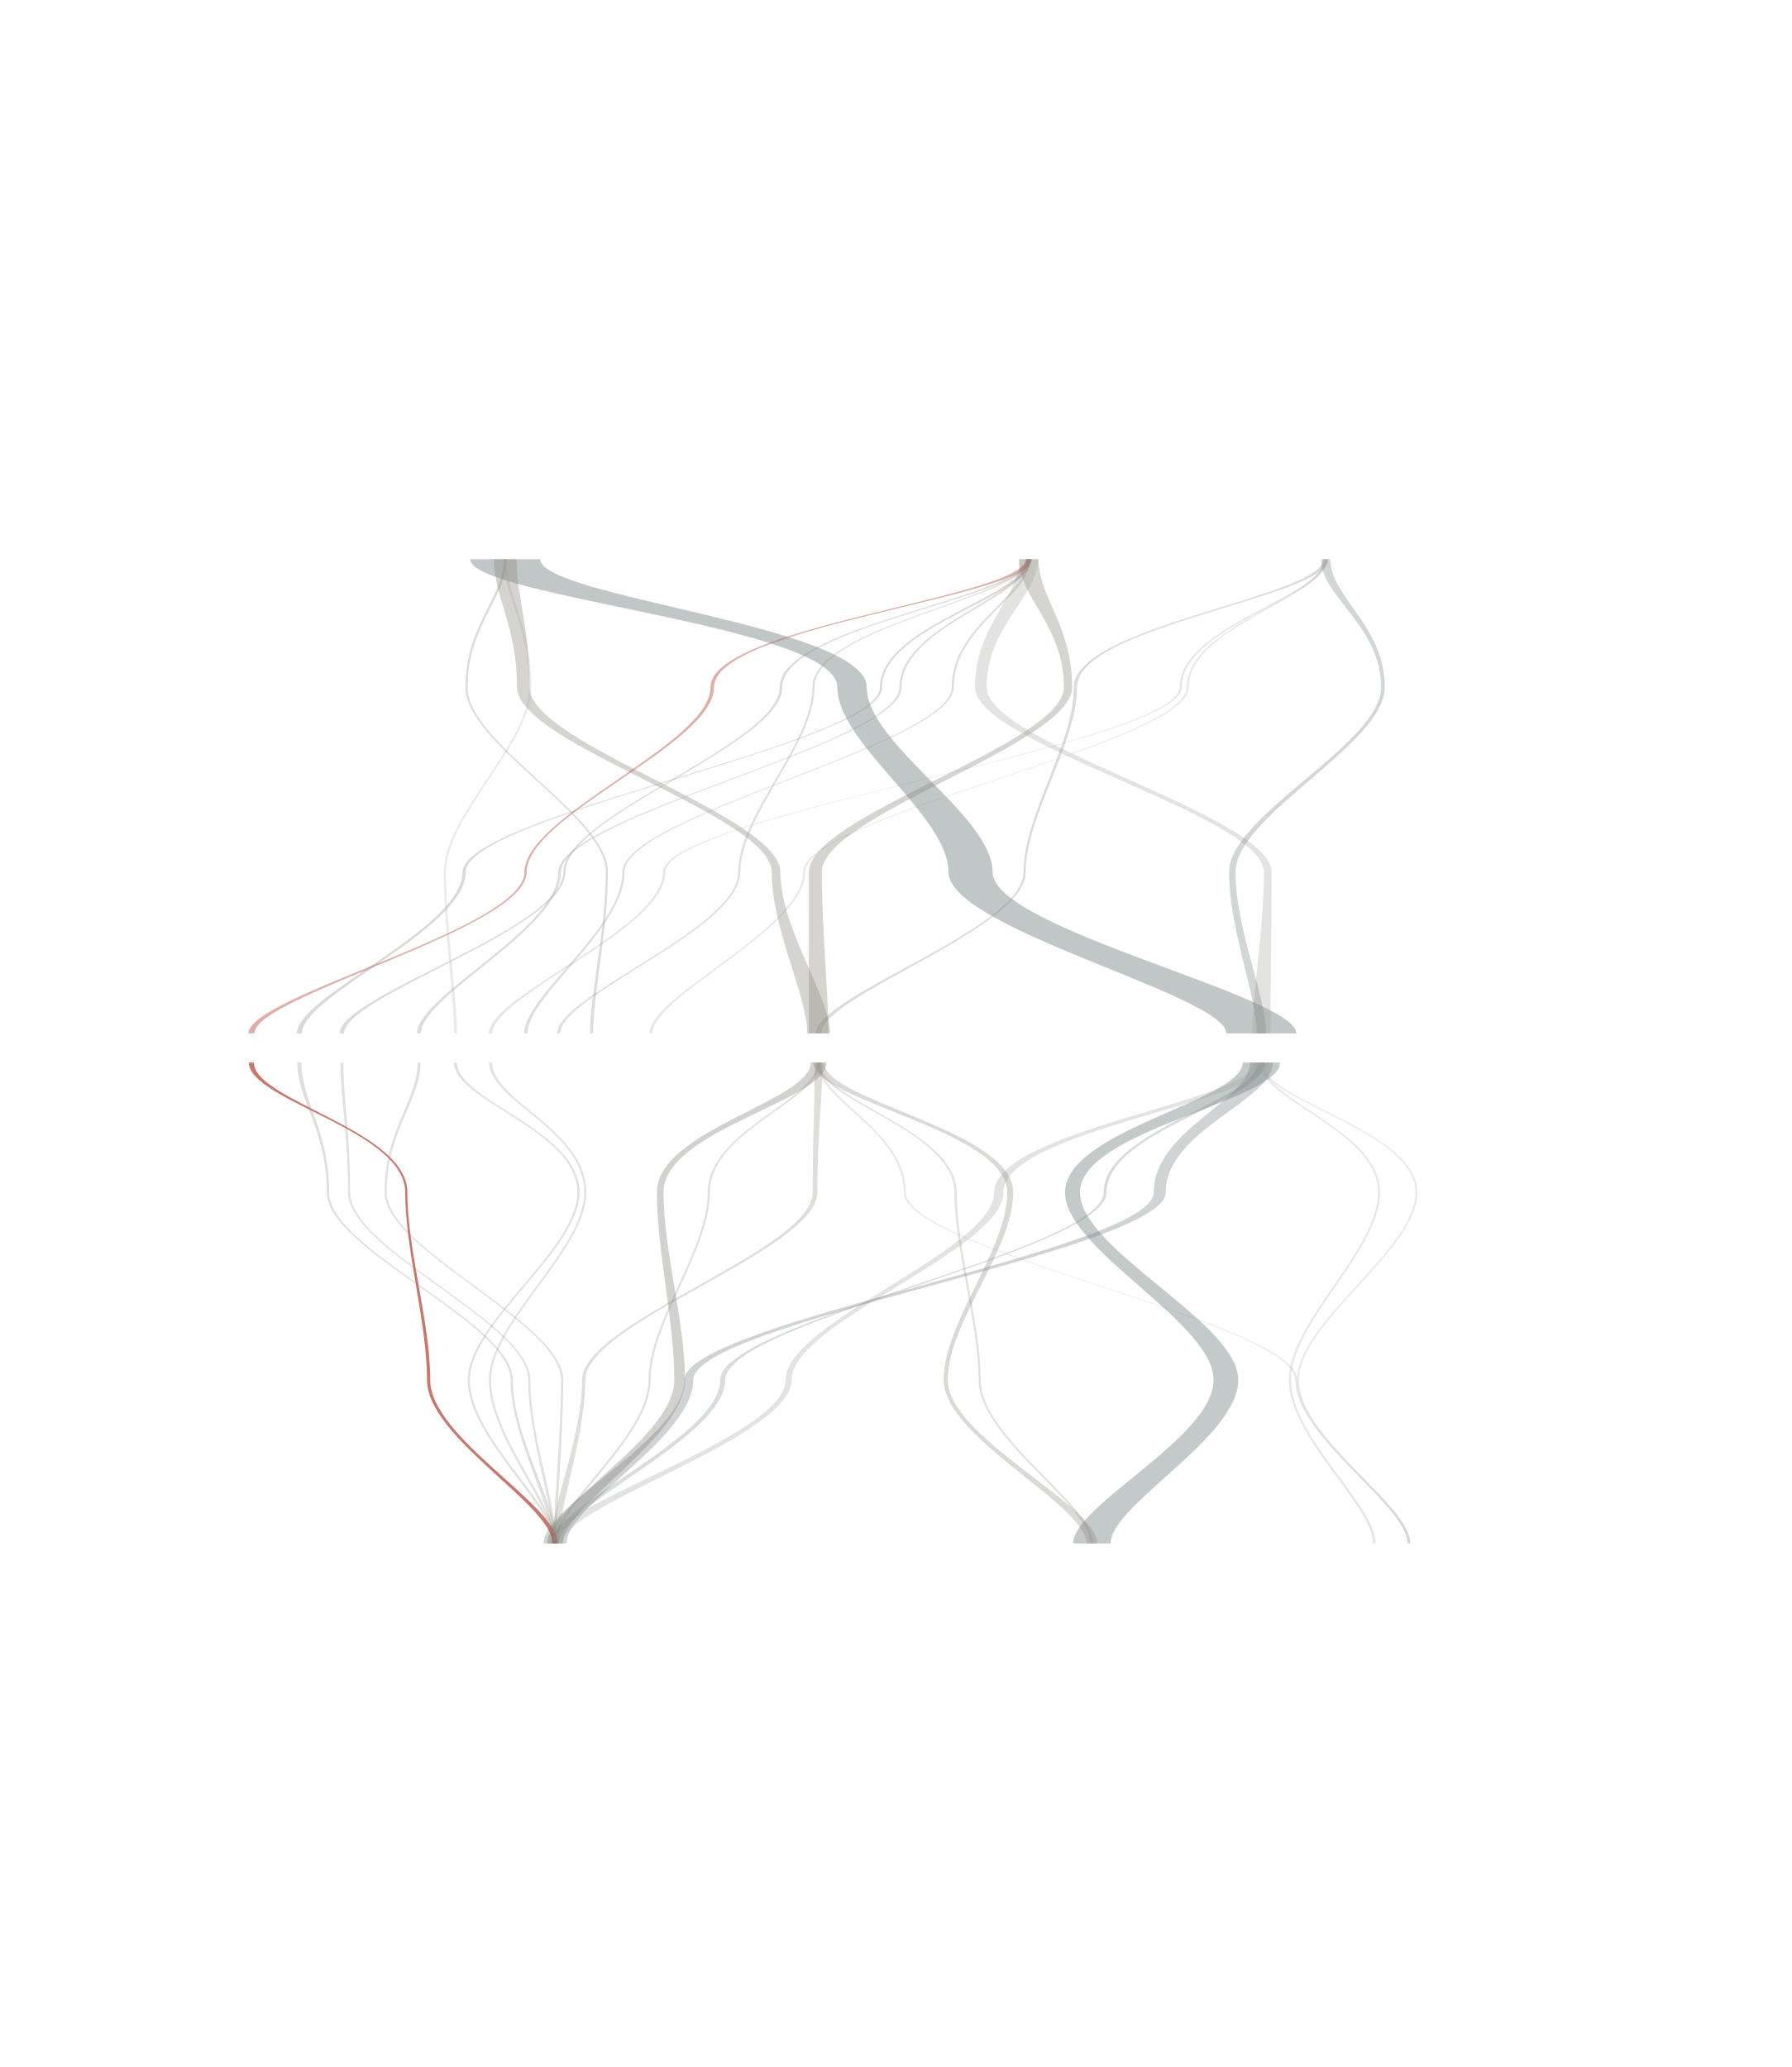
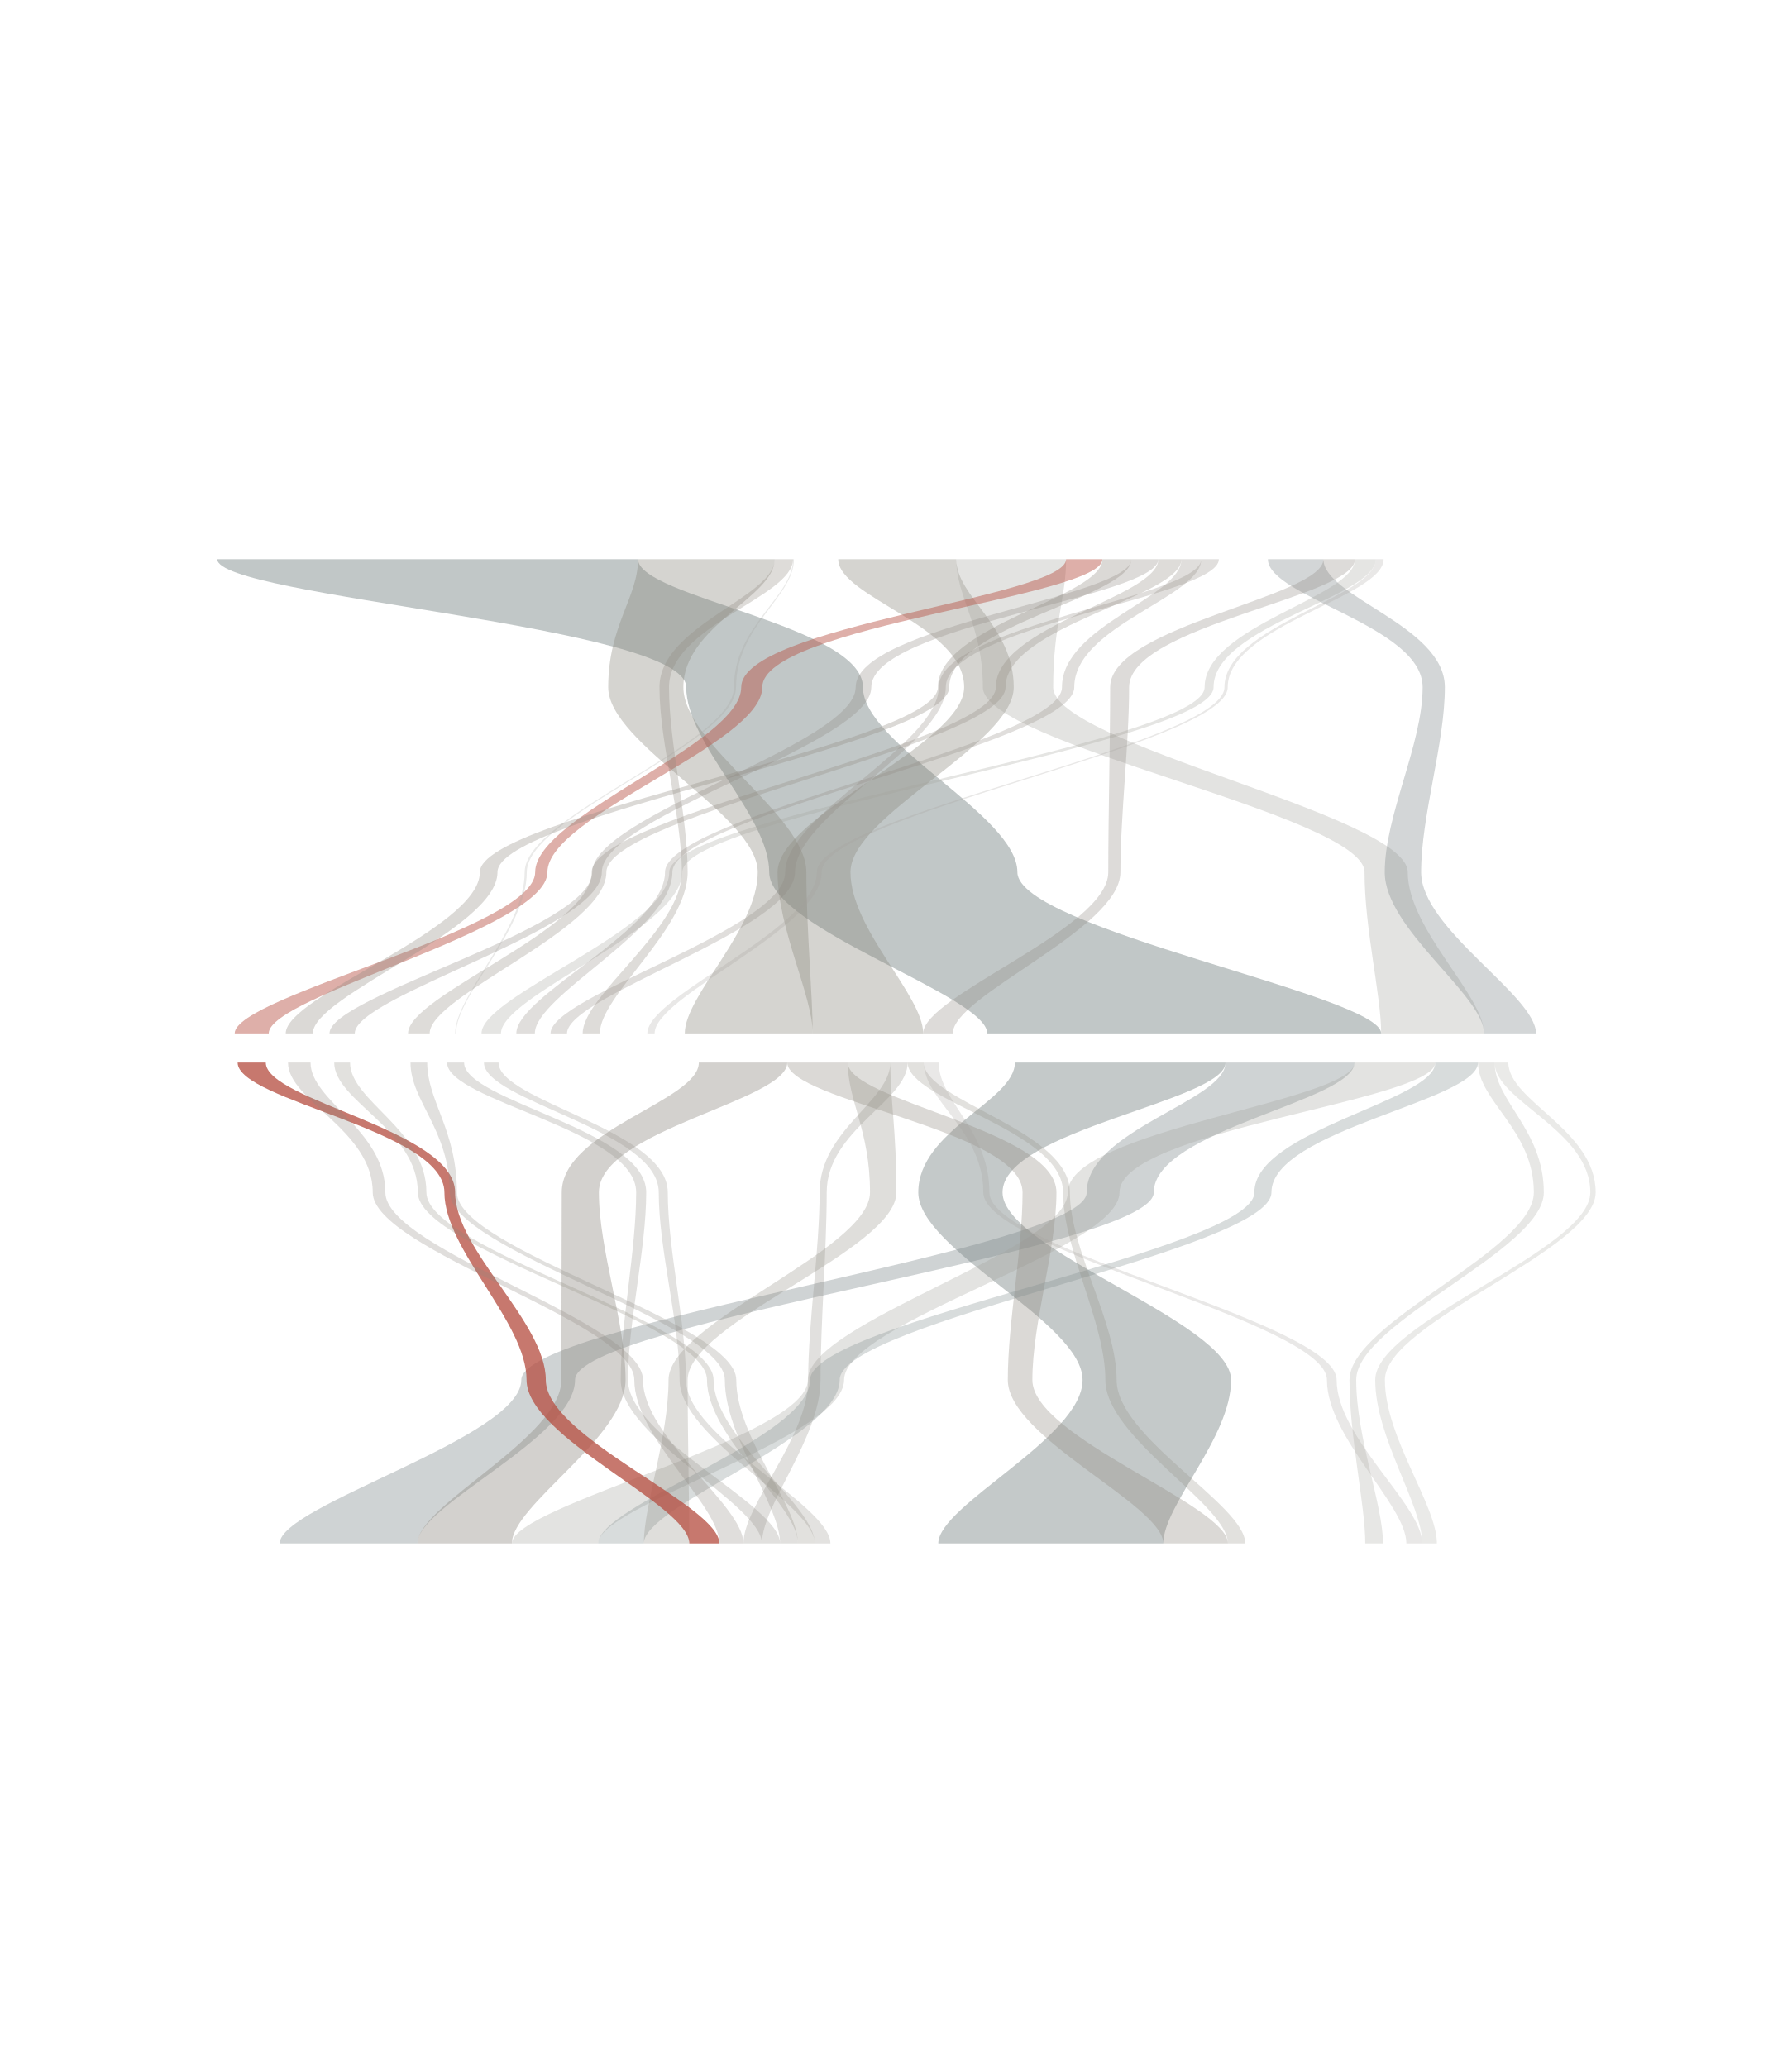
<svg xmlns="http://www.w3.org/2000/svg" width="2950" height="3404.3" viewBox="0 0 2950 3404.3">
  <g id="fluid-source-office">
-     <path d="M 774.36 921 C 774.36 983.48, 1378.84 1030.34, 1378.84 1131.87 C 1378.84 1225.59, 1561.89 1342.74, 1561.89 1436.46 C 1561.89 1530.18, 2019.36 1639.52, 2019.36 1702 L 2134.64 1702 C 2134.64 1639.52, 1634.51 1530.18, 1634.51 1436.46 C 1634.51 1342.74, 1427.26 1225.59, 1427.26 1131.87 C 1427.26 1030.34, 889.64 983.48, 889.64 921 Z" fill="#7E898A" fill-opacity="0.48" />
-     <path d="M 813.28 921 C 813.28 983.48, 851.35 1030.34, 851.35 1131.87 C 851.35 1225.59, 1270.81 1342.74, 1270.81 1436.46 C 1270.81 1530.18, 1329.28 1639.52, 1329.28 1702 L 1366.72 1702 C 1366.72 1639.52, 1285.03 1530.18, 1285.03 1436.46 C 1285.03 1342.74, 871.93 1225.59, 871.93 1131.87 C 871.93 1030.34, 850.72 983.48, 850.72 921 Z" fill="#8D887F" fill-opacity="0.36" />
-     <path d="M 1677.83 921 C 1677.83 983.48, 1751.87 1030.34, 1751.87 1131.87 C 1751.87 1225.59, 1331.91 1342.74, 1331.91 1436.46 C 1331.91 1530.18, 1331.83 1639.52, 1331.83 1702 L 1364.17 1702 C 1364.17 1639.52, 1353.25 1530.18, 1353.25 1436.46 C 1353.25 1342.74, 1765.45 1225.59, 1765.45 1131.87 C 1765.45 1030.34, 1710.17 983.48, 1710.17 921 Z" fill="#8D887F" fill-opacity="0.36" />
-     <path d="M 1678.95 921 C 1678.95 983.48, 1605.44 1030.34, 1605.44 1131.87 C 1605.44 1225.59, 2081.24 1342.74, 2081.24 1436.46 C 2081.24 1530.18, 2061.95 1639.52, 2061.95 1702 L 2092.05 1702 C 2092.05 1639.52, 2093.88 1530.18, 2093.88 1436.46 C 2093.88 1342.74, 1624.7 1225.59, 1624.7 1131.87 C 1624.7 1030.34, 1709.05 983.48, 1709.05 921 Z" fill="#A2A19B" fill-opacity="0.3" />
-     <path d="M 2175.39 921 C 2175.39 983.48, 2274.22 1030.34, 2274.22 1131.87 C 2274.22 1225.59, 2023.86 1342.74, 2023.86 1436.46 C 2023.86 1530.18, 2069.39 1639.52, 2069.39 1702 L 2084.61 1702 C 2084.61 1639.52, 2034.5 1530.18, 2034.5 1436.46 C 2034.5 1342.74, 2280.3 1225.59, 2280.3 1131.87 C 2280.3 1030.34, 2190.61 983.48, 2190.61 921 Z" fill="#7E898A" fill-opacity="0.34" />
-     <path d="M 1689.03 921 C 1689.03 983.48, 1169.92 1030.34, 1169.92 1131.87 C 1169.92 1225.59, 863.61 1342.74, 863.61 1436.46 C 863.61 1530.18, 409.03 1639.52, 409.03 1702 L 418.97 1702 C 418.97 1639.52, 867.19 1530.18, 867.19 1436.46 C 867.19 1342.74, 1175.68 1225.59, 1175.68 1131.87 C 1175.68 1030.34, 1698.97 983.48, 1698.97 921 Z" fill="#B75245" fill-opacity="0.46" />
-     <path d="M 1690.04 921 C 1690.04 983.48, 1448.96 1030.34, 1448.96 1131.87 C 1448.96 1225.59, 761.6 1342.74, 761.6 1436.46 C 761.6 1530.18, 489.04 1639.52, 489.04 1702 L 496.96 1702 C 496.96 1639.52, 766.76 1530.18, 766.76 1436.46 C 766.76 1342.74, 1452.46 1225.59, 1452.46 1131.87 C 1452.46 1030.34, 1697.96 983.48, 1697.96 921 Z" fill="#8D887F" fill-opacity="0.32" />
-     <path d="M 1690.31 921 C 1690.31 983.48, 1283.87 1030.34, 1283.87 1131.87 C 1283.87 1225.59, 927.53 1342.74, 927.53 1436.46 C 927.53 1530.18, 559.31 1639.52, 559.31 1702 L 566.69 1702 C 566.69 1639.52, 931.03 1530.18, 931.03 1436.46 C 931.03 1342.74, 1288.15 1225.59, 1288.15 1131.87 C 1288.15 1030.34, 1697.69 983.48, 1697.69 921 Z" fill="#8D887F" fill-opacity="0.3" />
-     <path d="M 1690.83 921 C 1690.83 983.48, 1481.09 1030.34, 1481.09 1131.87 C 1481.09 1225.59, 919.37 1342.74, 919.37 1436.46 C 919.37 1530.18, 686.83 1639.52, 686.83 1702 L 693.17 1702 C 693.17 1639.52, 923.67 1530.18, 923.67 1436.46 C 923.67 1342.74, 1484.59 1225.59, 1484.59 1131.87 C 1484.59 1030.34, 1697.17 983.48, 1697.17 921 Z" fill="#8D887F" fill-opacity="0.29" />
-     <path d="M 829.49 921 C 829.49 983.48, 766.43 1030.34, 766.43 1131.87 C 766.43 1225.59, 997.59 1342.74, 997.59 1436.46 C 997.59 1530.18, 971.49 1639.52, 971.49 1702 L 976.51 1702 C 976.51 1639.52, 1001.09 1530.18, 1001.09 1436.46 C 1001.09 1342.74, 769.93 1225.59, 769.93 1131.87 C 769.93 1030.34, 834.51 983.48, 834.51 921 Z" fill="#8D887F" fill-opacity="0.29" />
-     <path d="M 2180.15 921 C 2180.15 983.48, 1942.5 1030.34, 1942.5 1131.87 C 1942.5 1225.59, 1091.89 1342.74, 1091.89 1436.46 C 1091.89 1530.18, 805.15 1639.52, 805.15 1702 L 810.85 1702 C 810.85 1639.52, 1095.71 1530.18, 1095.71 1436.46 C 1095.71 1342.74, 1946 1225.59, 1946 1131.87 C 1946 1030.34, 2185.85 983.48, 2185.85 921 Z" fill="#A2A19B" fill-opacity="0.28" />
-     <path d="M 2178.67 921 C 2178.67 983.48, 1768.25 1030.34, 1768.25 1131.87 C 1768.25 1225.59, 1685.42 1342.74, 1685.42 1436.46 C 1685.42 1530.18, 1343.67 1639.52, 1343.67 1702 L 1352.33 1702 C 1352.33 1639.52, 1688.98 1530.18, 1688.98 1436.46 C 1688.98 1342.74, 1773.45 1225.59, 1773.45 1131.87 C 1773.45 1030.34, 2187.33 983.48, 2187.33 921 Z" fill="#8D887F" fill-opacity="0.3" />
-     <path d="M 2180.5 921 C 2180.5 983.48, 1954.06 1030.34, 1954.06 1131.87 C 1954.06 1225.59, 1322.43 1342.74, 1322.43 1436.46 C 1322.43 1530.18, 1069.5 1639.52, 1069.5 1702 L 1074.5 1702 C 1074.5 1639.52, 1325.93 1530.18, 1325.93 1436.46 C 1325.93 1342.74, 1957.56 1225.59, 1957.56 1131.87 C 1957.56 1030.34, 2185.5 983.48, 2185.5 921 Z" fill="#A2A19B" fill-opacity="0.24" />
-     <path d="M 829.5 921 C 829.5 983.48, 871.47 1030.34, 871.47 1131.87 C 871.47 1225.59, 730.91 1342.74, 730.91 1436.46 C 730.91 1530.18, 747.5 1639.52, 747.5 1702 L 752.5 1702 C 752.5 1639.52, 734.41 1530.18, 734.41 1436.46 C 734.41 1342.74, 874.97 1225.59, 874.97 1131.87 C 874.97 1030.34, 834.5 983.48, 834.5 921 Z" fill="#A2A19B" fill-opacity="0.22" />
-     <path d="M 1691.5 921 C 1691.5 983.48, 1337.79 1030.34, 1337.79 1131.87 C 1337.79 1225.59, 1215.57 1342.74, 1215.57 1436.46 C 1215.57 1530.18, 917.5 1639.52, 917.5 1702 L 922.5 1702 C 922.5 1639.52, 1219.07 1530.18, 1219.07 1436.46 C 1219.07 1342.74, 1341.29 1225.59, 1341.29 1131.87 C 1341.29 1030.34, 1696.5 983.48, 1696.5 921 Z" fill="#8D887F" fill-opacity="0.27" />
-     <path d="M 1691.29 921 C 1691.29 983.48, 1567.13 1030.34, 1567.13 1131.87 C 1567.13 1225.59, 1024.79 1342.74, 1024.79 1436.46 C 1024.79 1530.18, 863.29 1639.52, 863.29 1702 L 868.71 1702 C 868.71 1639.52, 1028.29 1530.18, 1028.29 1436.46 C 1028.29 1342.74, 1570.63 1225.59, 1570.63 1131.87 C 1570.63 1030.34, 1696.71 983.48, 1696.71 921 Z" fill="#8D887F" fill-opacity="0.27" />
+     <path d="M 357.74 921 C 357.74 983.48, 1129.97 1030.34, 1129.97 1131.87 C 1129.97 1225.59, 1266.64 1342.74, 1266.64 1436.46 C 1266.64 1530.18, 1625.66 1639.52, 1625.66 1702 L 2274.36 1702 C 2274.36 1639.52, 1675.32 1530.18, 1675.32 1436.46 C 1675.32 1342.74, 1421 1225.59, 1421 1131.87 C 1421 1030.34, 1050.67 983.48, 1050.67 921 Z" fill="#7E898A" fill-opacity="0.48" />
+     <path d="M 1050.67 921 C 1050.67 983.48, 1001.52 1030.34, 1001.52 1131.87 C 1001.52 1225.59, 1247.76 1342.74, 1247.76 1436.46 C 1247.76 1530.18, 1127.59 1639.52, 1127.59 1702 L 1338.25 1702 C 1338.25 1639.52, 1327.82 1530.18, 1327.82 1436.46 C 1327.82 1342.74, 1125.28 1225.59, 1125.28 1131.87 C 1125.28 1030.34, 1275.68 983.48, 1275.68 921 Z" fill="#8D887F" fill-opacity="0.36" />
+     <path d="M 1380.3 921 C 1380.3 983.48, 1587.67 1030.34, 1587.67 1131.87 C 1587.67 1225.59, 1280.39 1342.74, 1280.39 1436.46 C 1280.39 1530.18, 1338.25 1639.52, 1338.25 1702 L 1520.19 1702 C 1520.19 1639.52, 1400.48 1530.18, 1400.48 1436.46 C 1400.48 1342.74, 1669.3 1225.59, 1669.3 1131.87 C 1669.3 1030.34, 1574.66 983.48, 1574.66 921 Z" fill="#8D887F" fill-opacity="0.36" />
+     <path d="M 1574.66 921 C 1574.66 983.48, 1618.46 1030.34, 1618.46 1131.87 C 1618.46 1225.59, 2246.97 1342.74, 2246.97 1436.46 C 2246.97 1530.18, 2274.36 1639.52, 2274.36 1702 L 2443.71 1702 C 2443.71 1639.52, 2318.1 1530.18, 2318.1 1436.46 C 2318.1 1342.74, 1734.24 1225.59, 1734.24 1131.87 C 1734.24 1030.34, 1755.57 983.48, 1755.57 921 Z" fill="#A2A19B" fill-opacity="0.3" />
+     <path d="M 2087.84 921 C 2087.84 983.48, 2342.63 1030.34, 2342.63 1131.87 C 2342.63 1225.59, 2280.22 1342.74, 2280.22 1436.46 C 2280.22 1530.18, 2443.71 1639.52, 2443.71 1702 L 2529.3 1702 C 2529.3 1639.52, 2340.14 1530.18, 2340.14 1436.46 C 2340.14 1342.74, 2379.19 1225.59, 2379.19 1131.87 C 2379.19 1030.34, 2179.26 983.48, 2179.26 921 Z" fill="#7E898A" fill-opacity="0.34" />
+     <path d="M 1755.57 921 C 1755.57 983.48, 1220.54 1030.34, 1220.54 1131.87 C 1220.54 1225.59, 881.27 1342.74, 881.27 1436.46 C 881.27 1530.18, 386.47 1639.52, 386.47 1702 L 442.48 1702 C 442.48 1639.52, 901.43 1530.18, 901.43 1436.46 C 901.43 1342.74, 1255.21 1225.59, 1255.21 1131.87 C 1255.21 1030.34, 1815.35 983.48, 1815.35 921 Z" fill="#B75245" fill-opacity="0.46" />
+     <path d="M 1815.35 921 C 1815.35 983.48, 1544.44 1030.34, 1544.44 1131.87 C 1544.44 1225.59, 790.19 1342.74, 790.19 1436.46 C 790.19 1530.18, 470.5 1639.52, 470.5 1702 L 515.14 1702 C 515.14 1639.52, 819.21 1530.18, 819.21 1436.46 C 819.21 1342.74, 1563.04 1225.59, 1563.04 1131.87 C 1563.04 1030.34, 1863.02 983.48, 1863.02 921 Z" fill="#8D887F" fill-opacity="0.32" />
+     <path d="M 1863.02 921 C 1863.02 983.48, 1409.01 1030.34, 1409.01 1131.87 C 1409.01 1225.59, 975.2 1342.74, 975.2 1436.46 C 975.2 1530.18, 542.61 1639.52, 542.61 1702 L 584.18 1702 C 584.18 1639.52, 991 1530.18, 991 1436.46 C 991 1342.74, 1434.76 1225.59, 1434.76 1131.87 C 1434.76 1030.34, 1907.41 983.48, 1907.41 921 Z" fill="#8D887F" fill-opacity="0.3" />
+     <path d="M 1907.41 921 C 1907.41 983.48, 1639.8 1030.34, 1639.8 1131.87 C 1639.8 1225.59, 974.3 1342.74, 974.3 1436.46 C 974.3 1530.18, 671.93 1639.52, 671.93 1702 L 707.53 1702 C 707.53 1639.52, 998.51 1530.18, 998.51 1436.46 C 998.51 1342.74, 1655.78 1225.59, 1655.78 1131.87 C 1655.78 1030.34, 1945.47 983.48, 1945.47 921 Z" fill="#8D887F" fill-opacity="0.29" />
+     <path d="M 1275.68 921 C 1275.68 983.48, 1085.95 1030.34, 1085.95 1131.87 C 1085.95 1225.59, 1122.72 1342.74, 1122.72 1436.46 C 1122.72 1530.18, 959.5 1639.52, 959.5 1702 L 987.73 1702 C 987.73 1639.52, 1132.32 1530.18, 1132.32 1436.46 C 1132.32 1342.74, 1101.66 1225.59, 1101.66 1131.87 C 1101.66 1030.34, 1305.89 983.48, 1305.89 921 Z" fill="#8D887F" fill-opacity="0.29" />
+     <path d="M 2231.34 921 C 2231.34 983.48, 1983.63 1030.34, 1983.63 1131.87 C 1983.63 1225.59, 1102.05 1342.74, 1102.05 1436.46 C 1102.05 1530.18, 792.9 1639.52, 792.9 1702 L 824.94 1702 C 824.94 1639.52, 1123.52 1530.18, 1123.52 1436.46 C 1123.52 1342.74, 1998.35 1225.59, 1998.35 1131.87 C 1998.35 1030.34, 2265.56 983.48, 2265.56 921 Z" fill="#A2A19B" fill-opacity="0.28" />
+     <path d="M 2179.26 921 C 2179.26 983.48, 1828.07 1030.34, 1828.07 1131.87 C 1828.07 1225.59, 1824.98 1342.74, 1824.98 1436.46 C 1824.98 1530.18, 1520.19 1639.52, 1520.19 1702 L 1568.95 1702 C 1568.95 1639.52, 1844.97 1530.18, 1844.97 1436.46 C 1844.97 1342.74, 1859.31 1225.59, 1859.31 1131.87 C 1859.31 1030.34, 2231.34 983.48, 2231.34 921 Z" fill="#8D887F" fill-opacity="0.3" />
+     <path d="M 2265.56 921 C 2265.56 983.48, 2016.27 1030.34, 2016.27 1131.87 C 2016.27 1225.59, 1345.07 1342.74, 1345.07 1436.46 C 1345.07 1530.18, 1065.92 1639.52, 1065.92 1702 L 1077.93 1702 C 1077.93 1639.52, 1353 1530.18, 1353 1436.46 C 1353 1342.74, 2021.65 1225.59, 2021.65 1131.87 C 2021.65 1030.34, 2278.38 983.48, 2278.38 921 Z" fill="#A2A19B" fill-opacity="0.24" />
+     <path d="M 1305.89 921 C 1305.89 983.48, 1208.52 1030.34, 1208.52 1131.87 C 1208.52 1225.59, 863.96 1342.74, 863.96 1436.46 C 863.96 1530.18, 749.45 1639.52, 749.45 1702 L 750.95 1702 C 750.95 1639.52, 867.46 1530.18, 867.46 1436.46 C 867.46 1342.74, 1212.02 1225.59, 1212.02 1131.87 C 1212.02 1030.34, 1307.39 983.48, 1307.39 921 Z" fill="#A2A19B" fill-opacity="0.22" />
+     <path d="M 1978.09 921 C 1978.09 983.48, 1545.77 1030.34, 1545.77 1131.87 C 1545.77 1225.59, 1292.87 1342.74, 1292.87 1436.46 C 1292.87 1530.18, 906.55 1639.52, 906.55 1702 L 933.68 1702 C 933.68 1639.52, 1309.15 1530.18, 1309.15 1436.46 C 1309.15 1342.74, 1557.37 1225.59, 1557.37 1131.87 C 1557.37 1030.34, 2007.09 983.48, 2007.09 921 Z" fill="#8D887F" fill-opacity="0.27" />
+     <path d="M 1945.47 921 C 1945.47 983.48, 1748.74 1030.34, 1748.74 1131.87 C 1748.74 1225.59, 1095.05 1342.74, 1095.05 1436.46 C 1095.05 1530.18, 850.24 1639.52, 850.24 1702 L 880.73 1702 C 880.73 1639.52, 1107.24 1530.18, 1107.24 1436.46 C 1107.24 1342.74, 1768.97 1225.59, 1768.97 1131.87 C 1768.97 1030.34, 1978.09 983.48, 1978.09 921 Z" fill="#8D887F" fill-opacity="0.27" />
  </g>
  <g id="fluid-office-county">
-     <path d="M 2046.18 1750 C 2046.18 1813.36, 1753.76 1860.88, 1753.76 1963.84 C 1753.76 2058.88, 1998.38 2177.68, 1998.38 2272.72 C 1998.38 2367.76, 1767.18 2478.64, 1767.18 2542 L 1828.82 2542 C 1828.82 2478.64, 2039.06 2367.76, 2039.06 2272.72 C 2039.06 2177.68, 1778.42 2058.88, 1778.42 1963.84 C 1778.42 1860.88, 2107.82 1813.36, 2107.82 1750 Z" fill="#7E898A" fill-opacity="0.46" />
-     <path d="M 2058.13 1750 C 2058.13 1813.36, 1899.92 1860.88, 1899.92 1963.84 C 1899.92 2058.88, 1126.88 2177.68, 1126.88 2272.72 C 1126.88 2367.76, 895.13 2478.64, 895.13 2542 L 932.87 2542 C 932.87 2478.64, 1141.6 2367.76, 1141.6 2272.72 C 1141.6 2177.68, 1919.54 2058.88, 1919.54 1963.84 C 1919.54 1860.88, 2095.87 1813.36, 2095.87 1750 Z" fill="#7E898A" fill-opacity="0.37" />
-     <path d="M 1335.07 1750 C 1335.07 1813.36, 1081.71 1860.88, 1081.71 1963.84 C 1081.71 2058.88, 1110.42 2177.68, 1110.42 2272.72 C 1110.42 2367.76, 901.07 2478.64, 901.07 2542 L 926.93 2542 C 926.93 2478.64, 1128.02 2367.76, 1128.02 2272.72 C 1128.02 2177.68, 1092.57 2058.88, 1092.57 1963.84 C 1092.57 1860.88, 1360.93 1813.36, 1360.93 1750 Z" fill="#8D887F" fill-opacity="0.38" />
-     <path d="M 2065.18 1750 C 2065.18 1813.36, 1637.17 1860.88, 1637.17 1963.84 C 1637.17 2058.88, 1293.58 2177.68, 1293.58 2272.72 C 1293.58 2367.76, 902.18 2478.64, 902.18 2542 L 925.82 2542 C 925.82 2478.64, 1303.5 2367.76, 1303.5 2272.72 C 1303.5 2177.68, 1652.29 2058.88, 1652.29 1963.84 C 1652.29 1860.88, 2088.82 1813.36, 2088.82 1750 Z" fill="#A2A19B" fill-opacity="0.3" />
-     <path d="M 1339.15 1750 C 1339.15 1813.36, 1658.54 1860.88, 1658.54 1963.84 C 1658.54 2058.88, 1553.94 2177.68, 1553.94 2272.72 C 1553.94 2367.76, 1789.15 2478.64, 1789.15 2542 L 1806.85 2542 C 1806.85 2478.64, 1560.66 2367.76, 1560.66 2272.72 C 1560.66 2177.68, 1668.46 2058.88, 1668.46 1963.84 C 1668.46 1860.88, 1356.85 1813.36, 1356.85 1750 Z" fill="#8D887F" fill-opacity="0.32" />
-     <path d="M 2070.75 1750 C 2070.75 1813.36, 1817.23 1860.88, 1817.23 1963.84 C 1817.23 2058.88, 1185.98 2177.68, 1185.98 2272.72 C 1185.98 2367.76, 907.75 2478.64, 907.75 2542 L 920.25 2542 C 920.25 2478.64, 1194.1 2367.76, 1194.1 2272.72 C 1194.1 2177.68, 1822.23 2058.88, 1822.23 1963.84 C 1822.23 1860.88, 2083.25 1813.36, 2083.25 1750 Z" fill="#7E898A" fill-opacity="0.3" />
-     <path d="M 1341.77 1750 C 1341.77 1813.36, 1338.28 1860.88, 1338.28 1963.84 C 1338.28 2058.88, 958.5 2177.68, 958.5 2272.72 C 958.5 2367.76, 907.77 2478.64, 907.77 2542 L 920.23 2542 C 920.23 2478.64, 963.74 2367.76, 963.74 2272.72 C 963.74 2177.68, 1346 2058.88, 1346 1963.84 C 1346 1860.88, 1354.23 1813.36, 1354.23 1750 Z" fill="#8D887F" fill-opacity="0.28" />
-     <path d="M 409.88 1750 C 409.88 1813.36, 667.25 1860.88, 667.25 1963.84 C 667.25 2058.88, 703.16 2177.68, 703.16 2272.72 C 703.16 2367.76, 909.88 2478.64, 909.88 2542 L 918.12 2542 C 918.12 2478.64, 708.44 2367.76, 708.44 2272.72 C 708.44 2177.68, 670.75 2058.88, 670.75 1963.84 C 670.75 1860.88, 418.12 1813.36, 418.12 1750 Z" fill="#B75245" fill-opacity="0.78" />
-     <path d="M 489.7 1750 C 489.7 1813.36, 538.24 1860.88, 538.24 1963.84 C 538.24 2058.88, 840.87 2177.68, 840.87 2272.72 C 840.87 2367.76, 910.7 2478.64, 910.7 2542 L 917.3 2542 C 917.3 2478.64, 844.37 2367.76, 844.37 2272.72 C 844.37 2177.68, 541.94 2058.88, 541.94 1963.84 C 541.94 1860.88, 496.3 1813.36, 496.3 1750 Z" fill="#8D887F" fill-opacity="0.27" />
-     <path d="M 1345.47 1750 C 1345.47 1813.36, 1165.39 1860.88, 1165.39 1963.84 C 1165.39 2058.88, 1067.87 2177.68, 1067.87 2272.72 C 1067.87 2367.76, 911.47 2478.64, 911.47 2542 L 916.53 2542 C 916.53 2478.64, 1071.37 2367.76, 1071.37 2272.72 C 1071.37 2177.68, 1168.89 2058.88, 1168.89 1963.84 C 1168.89 1860.88, 1350.53 1813.36, 1350.53 1750 Z" fill="#8D887F" fill-opacity="0.26" />
-     <path d="M 747.5 1750 C 747.5 1813.36, 950.81 1860.88, 950.81 1963.84 C 950.81 2058.88, 770.23 2177.68, 770.23 2272.72 C 770.23 2367.76, 911.5 2478.64, 911.5 2542 L 916.5 2542 C 916.5 2478.64, 773.73 2367.76, 773.73 2272.72 C 773.73 2177.68, 954.31 2058.88, 954.31 1963.84 C 954.31 1860.88, 752.5 1813.36, 752.5 1750 Z" fill="#8D887F" fill-opacity="0.26" />
-     <path d="M 687.5 1750 C 687.5 1813.36, 633.21 1860.88, 633.21 1963.84 C 633.21 2058.88, 923.93 2177.68, 923.93 2272.72 C 923.93 2367.76, 911.5 2478.64, 911.5 2542 L 916.5 2542 C 916.5 2478.64, 927.43 2367.76, 927.43 2272.72 C 927.43 2177.68, 636.71 2058.88, 636.71 1963.84 C 636.71 1860.88, 692.5 1813.36, 692.5 1750 Z" fill="#8D887F" fill-opacity="0.26" />
-     <path d="M 2074.5 1750 C 2074.5 1813.36, 2269.19 1860.88, 2269.19 1963.84 C 2269.19 2058.88, 2122.37 2177.68, 2122.37 2272.72 C 2122.37 2367.76, 2260.5 2478.64, 2260.5 2542 L 2265.5 2542 C 2265.5 2478.64, 2125.87 2367.76, 2125.87 2272.72 C 2125.87 2177.68, 2272.69 2058.88, 2272.69 1963.84 C 2272.69 1860.88, 2079.5 1813.36, 2079.5 1750 Z" fill="#A2A19B" fill-opacity="0.26" />
-     <path d="M 1345.5 1750 C 1345.5 1813.36, 1571.75 1860.88, 1571.75 1963.84 C 1571.75 2058.88, 1611.35 2177.68, 1611.35 2272.72 C 1611.35 2367.76, 1795.5 2478.64, 1795.5 2542 L 1800.5 2542 C 1800.5 2478.64, 1614.85 2367.76, 1614.85 2272.72 C 1614.85 2177.68, 1575.25 2058.88, 1575.25 1963.84 C 1575.25 1860.88, 1350.5 1813.36, 1350.5 1750 Z" fill="#8D887F" fill-opacity="0.25" />
-     <path d="M 560.5 1750 C 560.5 1813.36, 573.04 1860.88, 573.04 1963.84 C 573.04 2058.88, 869.77 2177.68, 869.77 2272.72 C 869.77 2367.76, 911.5 2478.64, 911.5 2542 L 916.5 2542 C 916.5 2478.64, 873.27 2367.76, 873.27 2272.72 C 873.27 2177.68, 576.54 2058.88, 576.54 1963.84 C 576.54 1860.88, 565.5 1813.36, 565.5 1750 Z" fill="#8D887F" fill-opacity="0.25" />
-     <path d="M 1345.5 1750 C 1345.5 1813.36, 1488.13 1860.88, 1488.13 1963.84 C 1488.13 2058.88, 2132.89 2177.68, 2132.89 2272.72 C 2132.89 2367.76, 2317.5 2478.64, 2317.5 2542 L 2322.5 2542 C 2322.5 2478.64, 2136.39 2367.76, 2136.39 2272.72 C 2136.39 2177.68, 1491.63 2058.88, 1491.63 1963.84 C 1491.63 1860.88, 1350.5 1813.36, 1350.5 1750 Z" fill="#A2A19B" fill-opacity="0.24" />
-     <path d="M 805.5 1750 C 805.5 1813.36, 961.99 1860.88, 961.99 1963.84 C 961.99 2058.88, 805.07 2177.68, 805.07 2272.72 C 805.07 2367.76, 911.5 2478.64, 911.5 2542 L 916.5 2542 C 916.5 2478.64, 808.57 2367.76, 808.57 2272.72 C 808.57 2177.68, 965.49 2058.88, 965.49 1963.84 C 965.49 1860.88, 810.5 1813.36, 810.5 1750 Z" fill="#8D887F" fill-opacity="0.24" />
-     <path d="M 2074.5 1750 C 2074.5 1813.36, 2330.72 1860.88, 2330.72 1963.84 C 2330.72 2058.88, 2135.51 2177.68, 2135.51 2272.72 C 2135.51 2367.76, 2317.5 2478.64, 2317.5 2542 L 2322.5 2542 C 2322.5 2478.64, 2139.01 2367.76, 2139.01 2272.72 C 2139.01 2177.68, 2334.22 2058.88, 2334.22 1963.84 C 2334.22 1860.88, 2079.5 1813.36, 2079.5 1750 Z" fill="#A2A19B" fill-opacity="0.23" />
+     <path d="M 1671.21 1750 C 1671.21 1813.36, 1512.12 1860.88, 1512.12 1963.84 C 1512.12 2058.88, 1782.66 2177.68, 1782.66 2272.72 C 1782.66 2367.76, 1545.06 2478.64, 1545.06 2542 L 1915.58 2542 C 1915.58 2478.64, 2027.21 2367.76, 2027.21 2272.72 C 2027.21 2177.68, 1650.86 2058.88, 1650.86 1963.84 C 1650.86 1860.88, 2018.08 1813.36, 2018.08 1750 Z" fill="#7E898A" fill-opacity="0.46" />
+     <path d="M 2018.08 1750 C 2018.08 1813.36, 1789.46 1860.88, 1789.46 1963.84 C 1789.46 2058.88, 858.42 2177.68, 858.42 2272.72 C 858.42 2367.76, 460.54 2478.64, 460.54 2542 L 687.4 2542 C 687.4 2478.64, 946.89 2367.76, 946.89 2272.72 C 946.89 2177.68, 1899.9 2058.88, 1899.9 1963.84 C 1899.9 1860.88, 2230.45 1813.36, 2230.45 1750 Z" fill="#7E898A" fill-opacity="0.37" />
+     <path d="M 1150.76 1750 C 1150.76 1813.36, 925.04 1860.88, 925.04 1963.84 C 925.04 2058.88, 924.34 2177.68, 924.34 2272.72 C 924.34 2367.76, 687.4 2478.64, 687.4 2542 L 842.92 2542 C 842.92 2478.64, 1030.08 2367.76, 1030.08 2272.72 C 1030.08 2177.68, 986.19 2058.88, 986.19 1963.84 C 986.19 1860.88, 1296.35 1813.36, 1296.35 1750 Z" fill="#8D887F" fill-opacity="0.38" />
+     <path d="M 2230.45 1750 C 2230.45 1813.36, 1758.33 1860.88, 1758.33 1963.84 C 1758.33 2058.88, 1330.27 2177.68, 1330.27 2272.72 C 1330.27 2367.76, 842.92 2478.64, 842.92 2542 L 985.03 2542 C 985.03 2478.64, 1389.95 2367.76, 1389.95 2272.72 C 1389.95 2177.68, 1843.47 2058.88, 1843.47 1963.84 C 1843.47 1860.88, 2363.48 1813.36, 2363.48 1750 Z" fill="#A2A19B" fill-opacity="0.3" />
+     <path d="M 1296.35 1750 C 1296.35 1813.36, 1683.83 1860.88, 1683.83 1963.84 C 1683.83 2058.88, 1659.54 2177.68, 1659.54 2272.72 C 1659.54 2367.76, 1915.58 2478.64, 1915.58 2542 L 2022.02 2542 C 2022.02 2478.64, 1699.99 2367.76, 1699.99 2272.72 C 1699.99 2177.68, 1739.63 2058.88, 1739.63 1963.84 C 1739.63 1860.88, 1395.99 1813.36, 1395.99 1750 Z" fill="#8D887F" fill-opacity="0.32" />
+     <path d="M 2363.48 1750 C 2363.48 1813.36, 2065.53 1860.88, 2065.53 1963.84 C 2065.53 2058.88, 1333.87 2177.68, 1333.87 2272.72 C 1333.87 2367.76, 985.03 2478.64, 985.03 2542 L 1060.16 2542 C 1060.16 2478.64, 1382.71 2367.76, 1382.71 2272.72 C 1382.71 2177.68, 2093.66 2058.88, 2093.66 1963.84 C 2093.66 1860.88, 2433.82 1813.36, 2433.82 1750 Z" fill="#7E898A" fill-opacity="0.3" />
+     <path d="M 1395.99 1750 C 1395.99 1813.36, 1432.62 1860.88, 1432.62 1963.84 C 1432.62 2058.88, 1100.85 2177.68, 1100.85 2272.72 C 1100.85 2367.76, 1060.16 2478.64, 1060.16 2542 L 1135.07 2542 C 1135.07 2478.64, 1132.31 2367.76, 1132.31 2272.72 C 1132.31 2177.68, 1476.09 2058.88, 1476.09 1963.84 C 1476.09 1860.88, 1466.11 1813.36, 1466.11 1750 Z" fill="#8D887F" fill-opacity="0.28" />
+     <path d="M 391.28 1750 C 391.28 1813.36, 731.81 1860.88, 731.81 1963.84 C 731.81 2058.88, 867.08 2177.68, 867.08 2272.72 C 867.08 2367.76, 1135.07 2478.64, 1135.07 2542 L 1184.57 2542 C 1184.57 2478.64, 898.77 2367.76, 898.77 2272.72 C 898.77 2177.68, 749.44 2058.88, 749.44 1963.84 C 749.44 1860.88, 437.67 1813.36, 437.67 1750 Z" fill="#B75245" fill-opacity="0.78" />
+     <path d="M 474.27 1750 C 474.27 1813.36, 613.78 1860.88, 613.78 1963.84 C 613.78 2058.88, 1044.51 2177.68, 1044.51 2272.72 C 1044.51 2367.76, 1184.57 2478.64, 1184.57 2542 L 1224.19 2542 C 1224.19 2478.64, 1058.78 2367.76, 1058.78 2272.72 C 1058.78 2177.68, 634.56 2058.88, 634.56 1963.84 C 634.56 1860.88, 511.37 1813.36, 511.37 1750 Z" fill="#8D887F" fill-opacity="0.27" />
+     <path d="M 1466.11 1750 C 1466.11 1813.36, 1349.64 1860.88, 1349.64 1963.84 C 1349.64 2058.88, 1330.78 2177.68, 1330.78 2272.72 C 1330.78 2367.76, 1224.19 2478.64, 1224.19 2542 L 1254.63 2542 C 1254.63 2478.64, 1351.17 2367.76, 1351.17 2272.72 C 1351.17 2177.68, 1361.33 2058.88, 1361.33 1963.84 C 1361.33 1860.88, 1494.61 1813.36, 1494.61 1750 Z" fill="#8D887F" fill-opacity="0.26" />
+     <path d="M 736.19 1750 C 736.19 1813.36, 1047.56 1860.88, 1047.56 1963.84 C 1047.56 2058.88, 1022.08 2177.68, 1022.08 2272.72 C 1022.08 2367.76, 1254.63 2478.64, 1254.63 2542 L 1284.56 2542 C 1284.56 2478.64, 1034.05 2367.76, 1034.05 2272.72 C 1034.05 2177.68, 1064.1 2058.88, 1064.1 1963.84 C 1064.1 1860.88, 764.22 1813.36, 764.22 1750 Z" fill="#8D887F" fill-opacity="0.26" />
+     <path d="M 675.99 1750 C 675.99 1813.36, 740.58 1860.88, 740.58 1963.84 C 740.58 2058.88, 1193.58 2177.68, 1193.58 2272.72 C 1193.58 2367.76, 1284.56 2478.64, 1284.56 2542 L 1313.94 2542 C 1313.94 2478.64, 1212.39 2367.76, 1212.39 2272.72 C 1212.39 2177.68, 752.4 2058.88, 752.4 1963.84 C 752.4 1860.88, 703.47 1813.36, 703.47 1750 Z" fill="#8D887F" fill-opacity="0.26" />
+     <path d="M 2433.82 1750 C 2433.82 1813.36, 2525.72 1860.88, 2525.72 1963.84 C 2525.72 2058.88, 2222.14 2177.68, 2222.14 2272.72 C 2222.14 2367.76, 2248.16 2478.64, 2248.16 2542 L 2277.38 2542 C 2277.38 2478.64, 2233.24 2367.76, 2233.24 2272.72 C 2233.24 2177.68, 2542.14 2058.88, 2542.14 1963.84 C 2542.14 1860.88, 2461.18 1813.36, 2461.18 1750 Z" fill="#A2A19B" fill-opacity="0.26" />
+     <path d="M 1494.61 1750 C 1494.61 1813.36, 1750.56 1860.88, 1750.56 1963.84 C 1750.56 2058.88, 1820.18 2177.68, 1820.18 2272.72 C 1820.18 2367.76, 2022.02 2478.64, 2022.02 2542 L 2050.54 2542 C 2050.54 2478.64, 1838.72 2367.76, 1838.72 2272.72 C 1838.72 2177.68, 1761.78 2058.88, 1761.78 1963.84 C 1761.78 1860.88, 1521.31 1813.36, 1521.31 1750 Z" fill="#8D887F" fill-opacity="0.25" />
+     <path d="M 550.35 1750 C 550.35 1813.36, 688.05 1860.88, 688.05 1963.84 C 688.05 2058.88, 1164.19 2177.68, 1164.19 2272.72 C 1164.19 2367.76, 1313.94 2478.64, 1313.94 2542 L 1341.8 2542 C 1341.8 2478.64, 1175.05 2367.76, 1175.05 2272.72 C 1175.05 2177.68, 702.14 2058.88, 702.14 1963.84 C 702.14 1860.88, 576.44 1813.36, 576.44 1750 Z" fill="#8D887F" fill-opacity="0.25" />
+     <path d="M 1521.31 1750 C 1521.31 1813.36, 1619.19 1860.88, 1619.19 1963.84 C 1619.19 2058.88, 2185.05 2177.68, 2185.05 2272.72 C 2185.05 2367.76, 2315.86 2478.64, 2315.86 2542 L 2342 2542 C 2342 2478.64, 2201 2367.76, 2201 2272.72 C 2201 2177.68, 1629.22 2058.88, 1629.22 1963.84 C 1629.22 1860.88, 1545.78 1813.36, 1545.78 1750 Z" fill="#A2A19B" fill-opacity="0.24" />
+     <path d="M 796.92 1750 C 796.92 1813.36, 1084.73 1860.88, 1084.73 1963.84 C 1084.73 2058.88, 1119.07 2177.68, 1119.07 2272.72 C 1119.07 2367.76, 1341.8 2478.64, 1341.8 2542 L 1367.44 2542 C 1367.44 2478.64, 1129.58 2367.76, 1129.58 2272.72 C 1129.58 2177.68, 1099.61 2058.88, 1099.61 1963.84 C 1099.61 1860.88, 820.92 1813.36, 820.92 1750 Z" fill="#8D887F" fill-opacity="0.24" />
+     <path d="M 2461.18 1750 C 2461.18 1813.36, 2618.72 1860.88, 2618.72 1963.84 C 2618.72 2058.88, 2264.55 2177.68, 2264.55 2272.72 C 2264.55 2367.76, 2342 2478.64, 2342 2542 L 2366.11 2542 C 2366.11 2478.64, 2280.47 2367.76, 2280.47 2272.72 C 2280.47 2177.68, 2627.53 2058.88, 2627.53 1963.84 C 2627.53 1860.88, 2483.75 1813.36, 2483.75 1750 Z" fill="#A2A19B" fill-opacity="0.23" />
  </g>
</svg>
